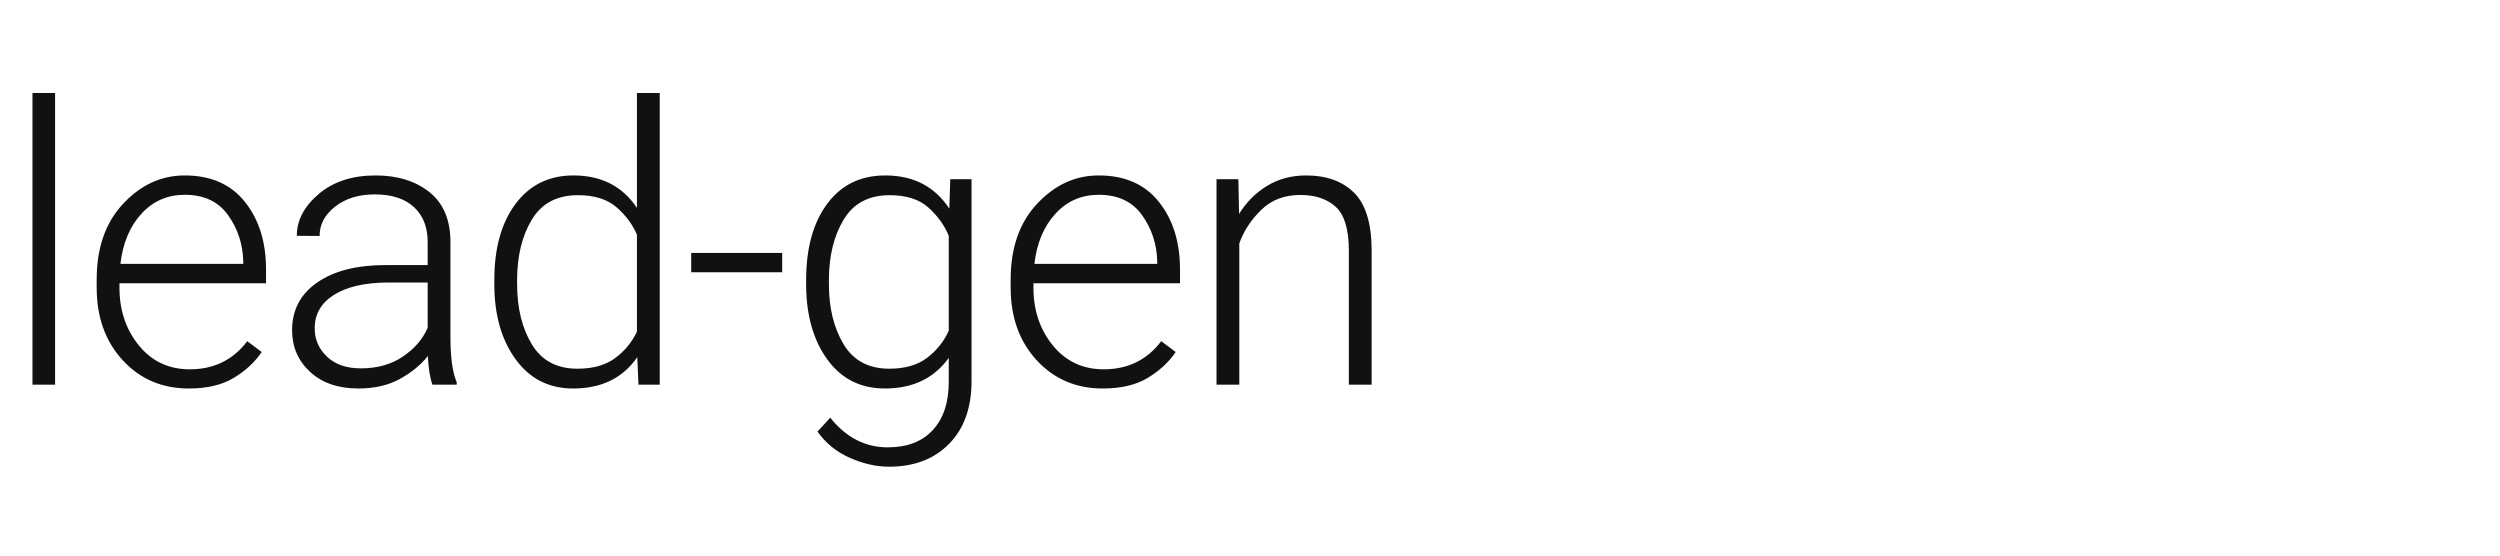
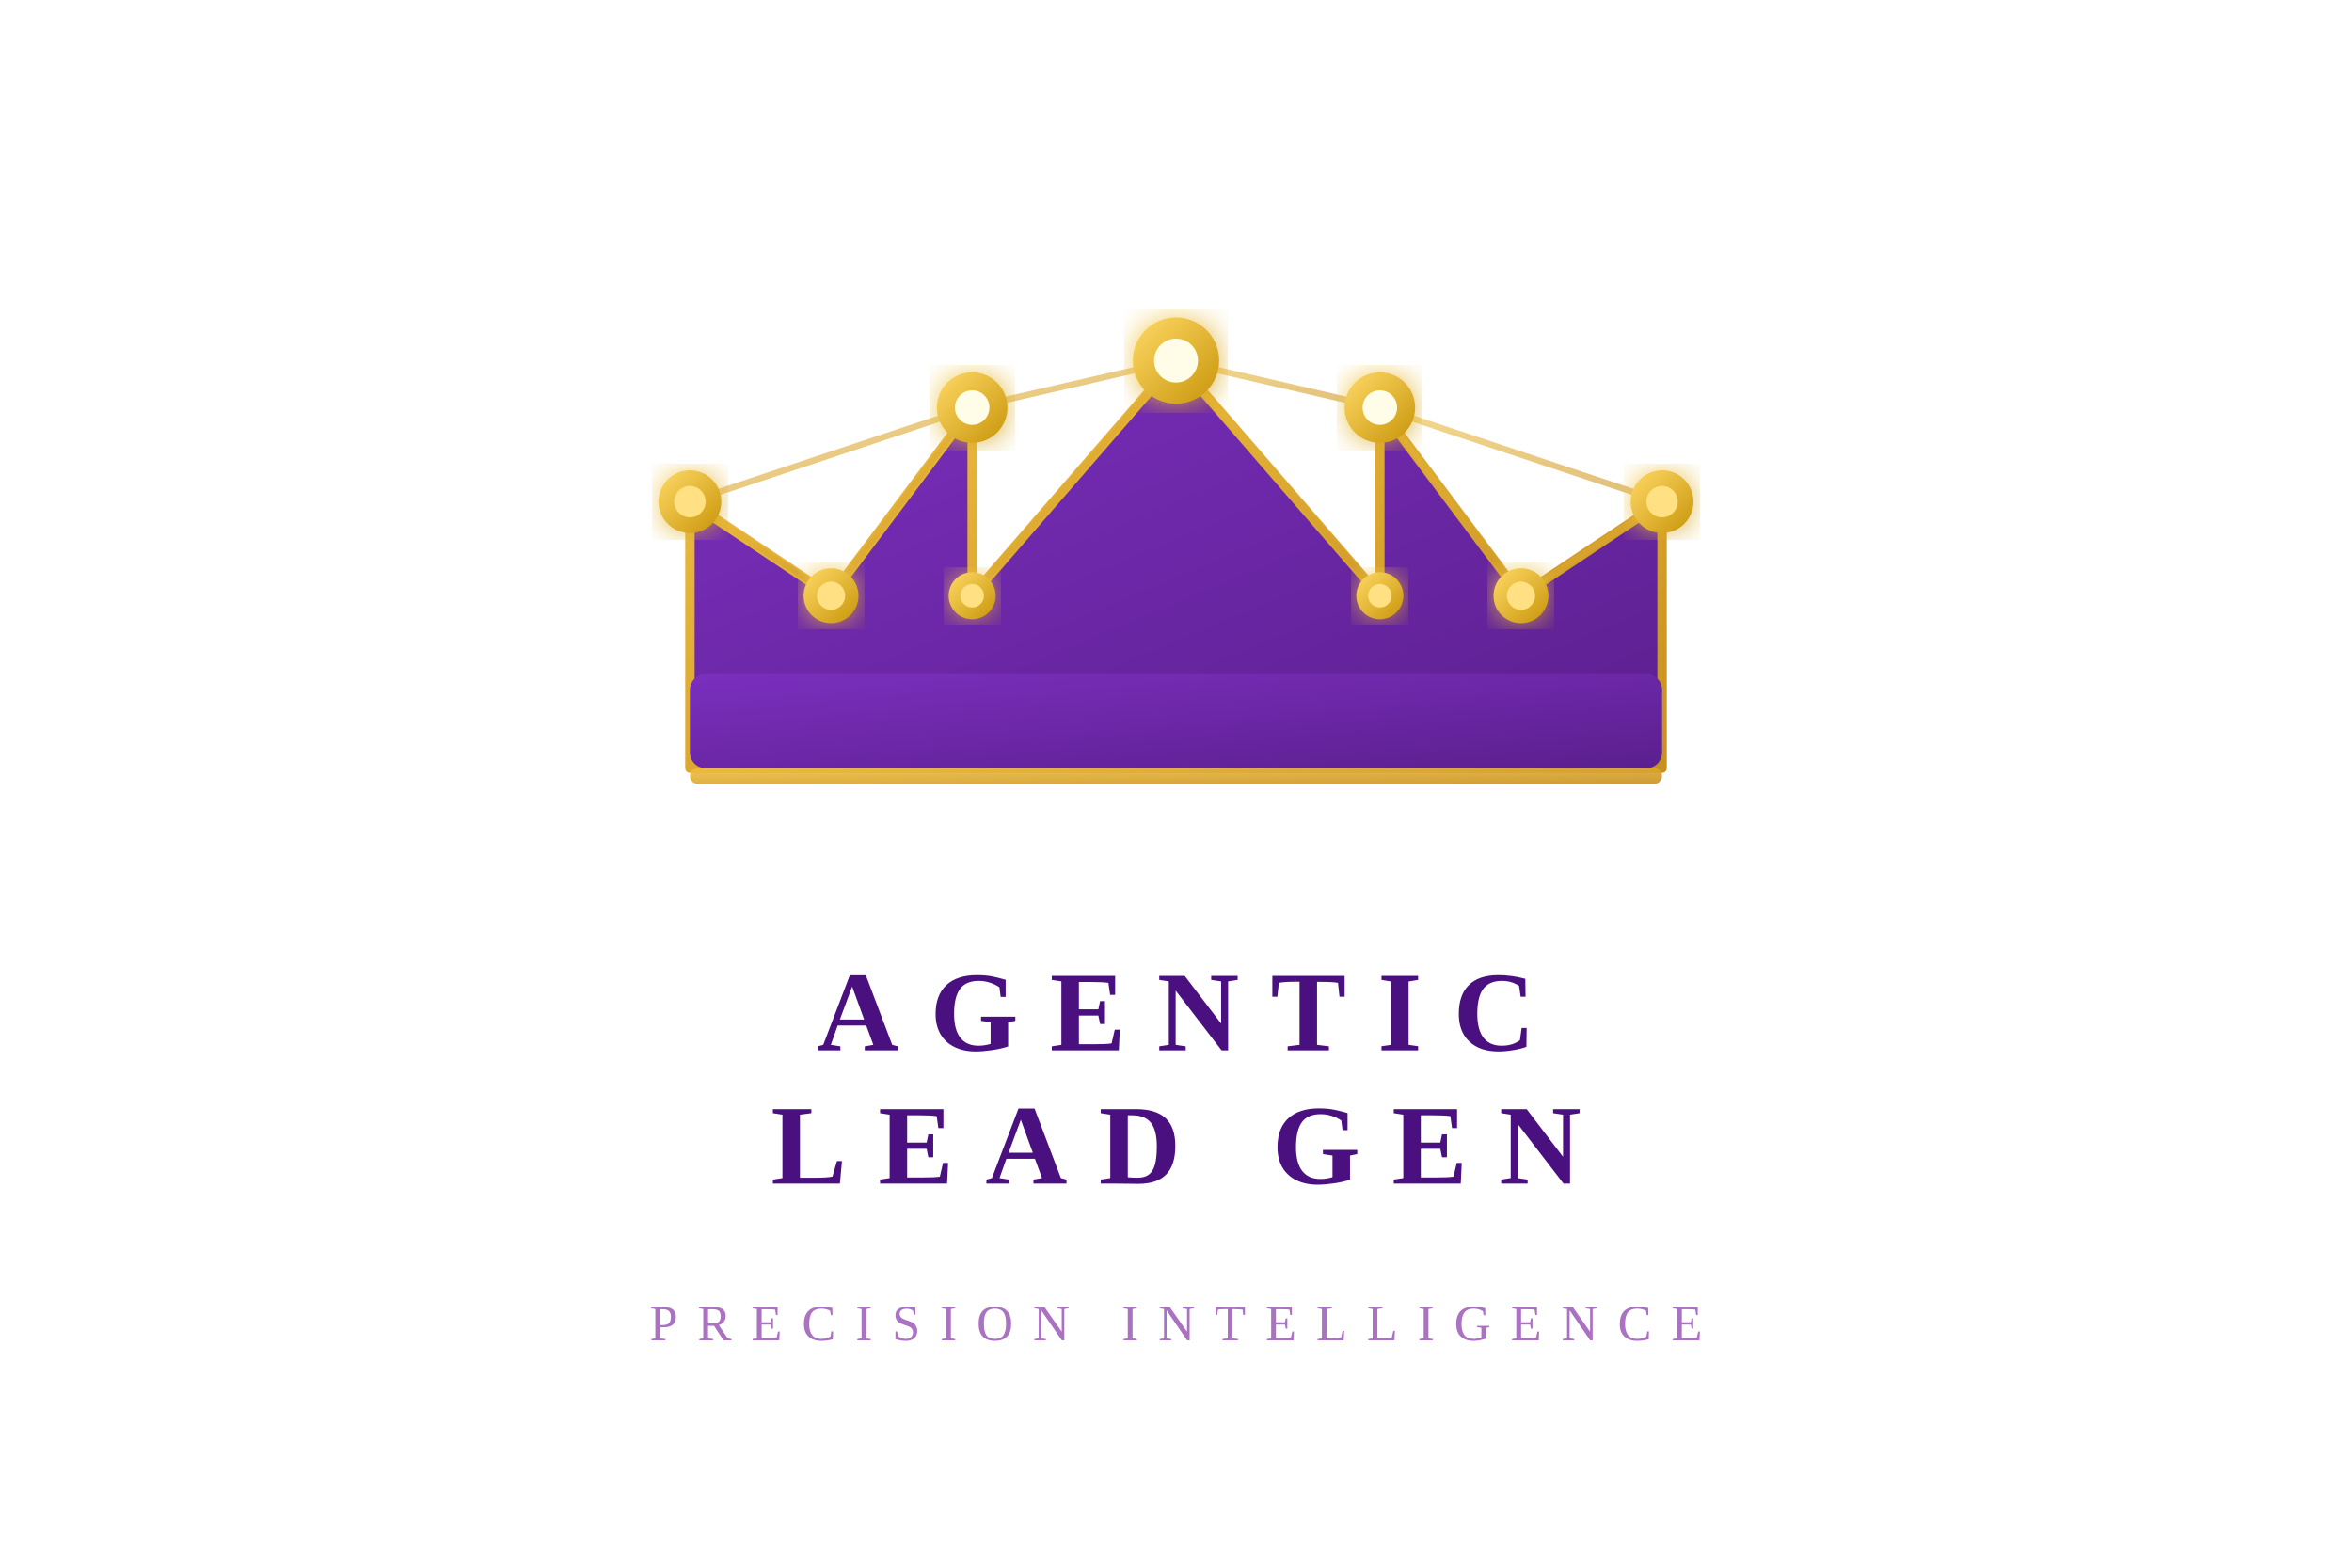
- <svg xmlns="http://www.w3.org/2000/svg" width="900" height="200" viewBox="0 0 900 200" role="img" aria-label="lead-gen">
+ <svg xmlns="http://www.w3.org/2000/svg" viewBox="0 0 300 200" width="300" height="200">
  <defs>
-     <style>
-       .wordmark {
-         font-family: ui-sans-serif, system-ui, -apple-system, "Segoe UI", Roboto, Ubuntu, Cantarell, "Noto Sans", sans-serif, "Apple Color Emoji", "Segoe UI Emoji", "Segoe UI Symbol", "Noto Color Emoji";
-         font-size: 140px;
-         font-weight: 300;
-         letter-spacing: -0.02em;
-         fill: #111111;
-       }
-       .dotwork {
-         font-weight: 300;
-         fill: #666666;
-       }
-       @media (prefers-color-scheme: dark) {
-         .wordmark { fill: #f1f1f1; }
-         .dotwork { fill: #888888; }
-       }
-     </style>
+     <linearGradient id="crownGrad" x1="0%" y1="0%" x2="100%" y2="100%">
+       <stop offset="0%" style="stop-color:#7B2FBE;stop-opacity:1" />
+       <stop offset="100%" style="stop-color:#5B1F8E;stop-opacity:1" />
+     </linearGradient>
+     <linearGradient id="goldGrad" x1="0%" y1="0%" x2="100%" y2="100%">
+       <stop offset="0%" style="stop-color:#F0C040;stop-opacity:1" />
+       <stop offset="100%" style="stop-color:#C89020;stop-opacity:1" />
+     </linearGradient>
+     <linearGradient id="nodeGrad" x1="0%" y1="0%" x2="100%" y2="100%">
+       <stop offset="0%" style="stop-color:#FFD966;stop-opacity:1" />
+       <stop offset="100%" style="stop-color:#C8950A;stop-opacity:1" />
+     </linearGradient>
+     <filter id="nodeglow">
+       <feGaussianBlur stdDeviation="2" result="coloredBlur" />
+       <feMerge>
+         <feMergeNode in="coloredBlur" />
+         <feMergeNode in="SourceGraphic" />
+       </feMerge>
+     </filter>
  </defs>
-   <rect width="100%" height="100%" fill="none" />
-   <text x="0" y="50%" class="wordmark" dominant-baseline="middle" text-anchor="start" textLength="900" lengthAdjust="spacingAndGlyphs">
-     lead-gen
-   </text>
+   <polygon points="88,98 88,64 106,76 124,52 124,76 150,46 176,76 176,52 194,76 212,64 212,98" fill="url(#crownGrad)" />
+   <polygon points="88,98 88,64 106,76 124,52 124,76 150,46 176,76 176,52 194,76 212,64 212,98" fill="none" stroke="url(#goldGrad)" stroke-width="1.2" stroke-linejoin="round" />
+   <rect x="88" y="86" width="124" height="12" rx="2" fill="url(#crownGrad)" />
+   <line x1="88" y1="64" x2="124" y2="52" stroke="url(#goldGrad)" stroke-width="0.8" opacity="0.6" />
+   <line x1="124" y1="52" x2="150" y2="46" stroke="url(#goldGrad)" stroke-width="0.8" opacity="0.6" />
+   <line x1="150" y1="46" x2="176" y2="52" stroke="url(#goldGrad)" stroke-width="0.8" opacity="0.6" />
+   <line x1="176" y1="52" x2="212" y2="64" stroke="url(#goldGrad)" stroke-width="0.8" opacity="0.6" />
+   <line x1="106" y1="76" x2="124" y2="52" stroke="url(#goldGrad)" stroke-width="0.7" opacity="0.5" />
+   <line x1="106" y1="76" x2="88" y2="64" stroke="url(#goldGrad)" stroke-width="0.7" opacity="0.5" />
+   <line x1="194" y1="76" x2="176" y2="52" stroke="url(#goldGrad)" stroke-width="0.7" opacity="0.5" />
+   <line x1="194" y1="76" x2="212" y2="64" stroke="url(#goldGrad)" stroke-width="0.7" opacity="0.5" />
+   <line x1="124" y1="76" x2="150" y2="46" stroke="url(#goldGrad)" stroke-width="0.7" opacity="0.4" />
+   <line x1="176" y1="76" x2="150" y2="46" stroke="url(#goldGrad)" stroke-width="0.7" opacity="0.4" />
+   <circle cx="88" cy="64" r="4" fill="url(#nodeGrad)" filter="url(#nodeglow)" />
+   <circle cx="88" cy="64" r="2" fill="#FFE082" />
+   <circle cx="106" cy="76" r="3.5" fill="url(#nodeGrad)" filter="url(#nodeglow)" />
+   <circle cx="106" cy="76" r="1.8" fill="#FFE082" />
+   <circle cx="124" cy="52" r="4.5" fill="url(#nodeGrad)" filter="url(#nodeglow)" />
+   <circle cx="124" cy="52" r="2.2" fill="#FFFDE7" />
+   <circle cx="124" cy="76" r="3" fill="url(#nodeGrad)" filter="url(#nodeglow)" />
+   <circle cx="124" cy="76" r="1.5" fill="#FFE082" />
+   <circle cx="150" cy="46" r="5.5" fill="url(#nodeGrad)" filter="url(#nodeglow)" />
+   <circle cx="150" cy="46" r="2.8" fill="#FFFDE7" />
+   <circle cx="176" cy="76" r="3" fill="url(#nodeGrad)" filter="url(#nodeglow)" />
+   <circle cx="176" cy="76" r="1.5" fill="#FFE082" />
+   <circle cx="176" cy="52" r="4.5" fill="url(#nodeGrad)" filter="url(#nodeglow)" />
+   <circle cx="176" cy="52" r="2.2" fill="#FFFDE7" />
+   <circle cx="194" cy="76" r="3.5" fill="url(#nodeGrad)" filter="url(#nodeglow)" />
+   <circle cx="194" cy="76" r="1.8" fill="#FFE082" />
+   <circle cx="212" cy="64" r="4" fill="url(#nodeGrad)" filter="url(#nodeglow)" />
+   <circle cx="212" cy="64" r="2" fill="#FFE082" />
+   <rect x="88" y="98" width="124" height="2" rx="1" fill="url(#goldGrad)" opacity="0.9" />
+   <line x1="106" y1="116" x2="194" y2="116" stroke="url(#goldGrad)" stroke-width="0.6" opacity="0.7" />
+   <text x="150" y="134" text-anchor="middle" font-family="Georgia, 'Times New Roman', serif" font-size="14.5" font-weight="700" letter-spacing="4" fill="#4A1080">AGENTIC</text>
+   <text x="150" y="151" text-anchor="middle" font-family="Georgia, 'Times New Roman', serif" font-size="14.5" font-weight="700" letter-spacing="4" fill="#4A1080">LEAD GEN</text>
+   <line x1="100" y1="158" x2="200" y2="158" stroke="url(#goldGrad)" stroke-width="0.8" opacity="0.8" />
+   <text x="150" y="171" text-anchor="middle" font-family="Georgia, 'Times New Roman', serif" font-size="6.5" font-weight="400" letter-spacing="2.5" fill="#9B59B6" opacity="0.85">PRECISION INTELLIGENCE</text>
</svg>
